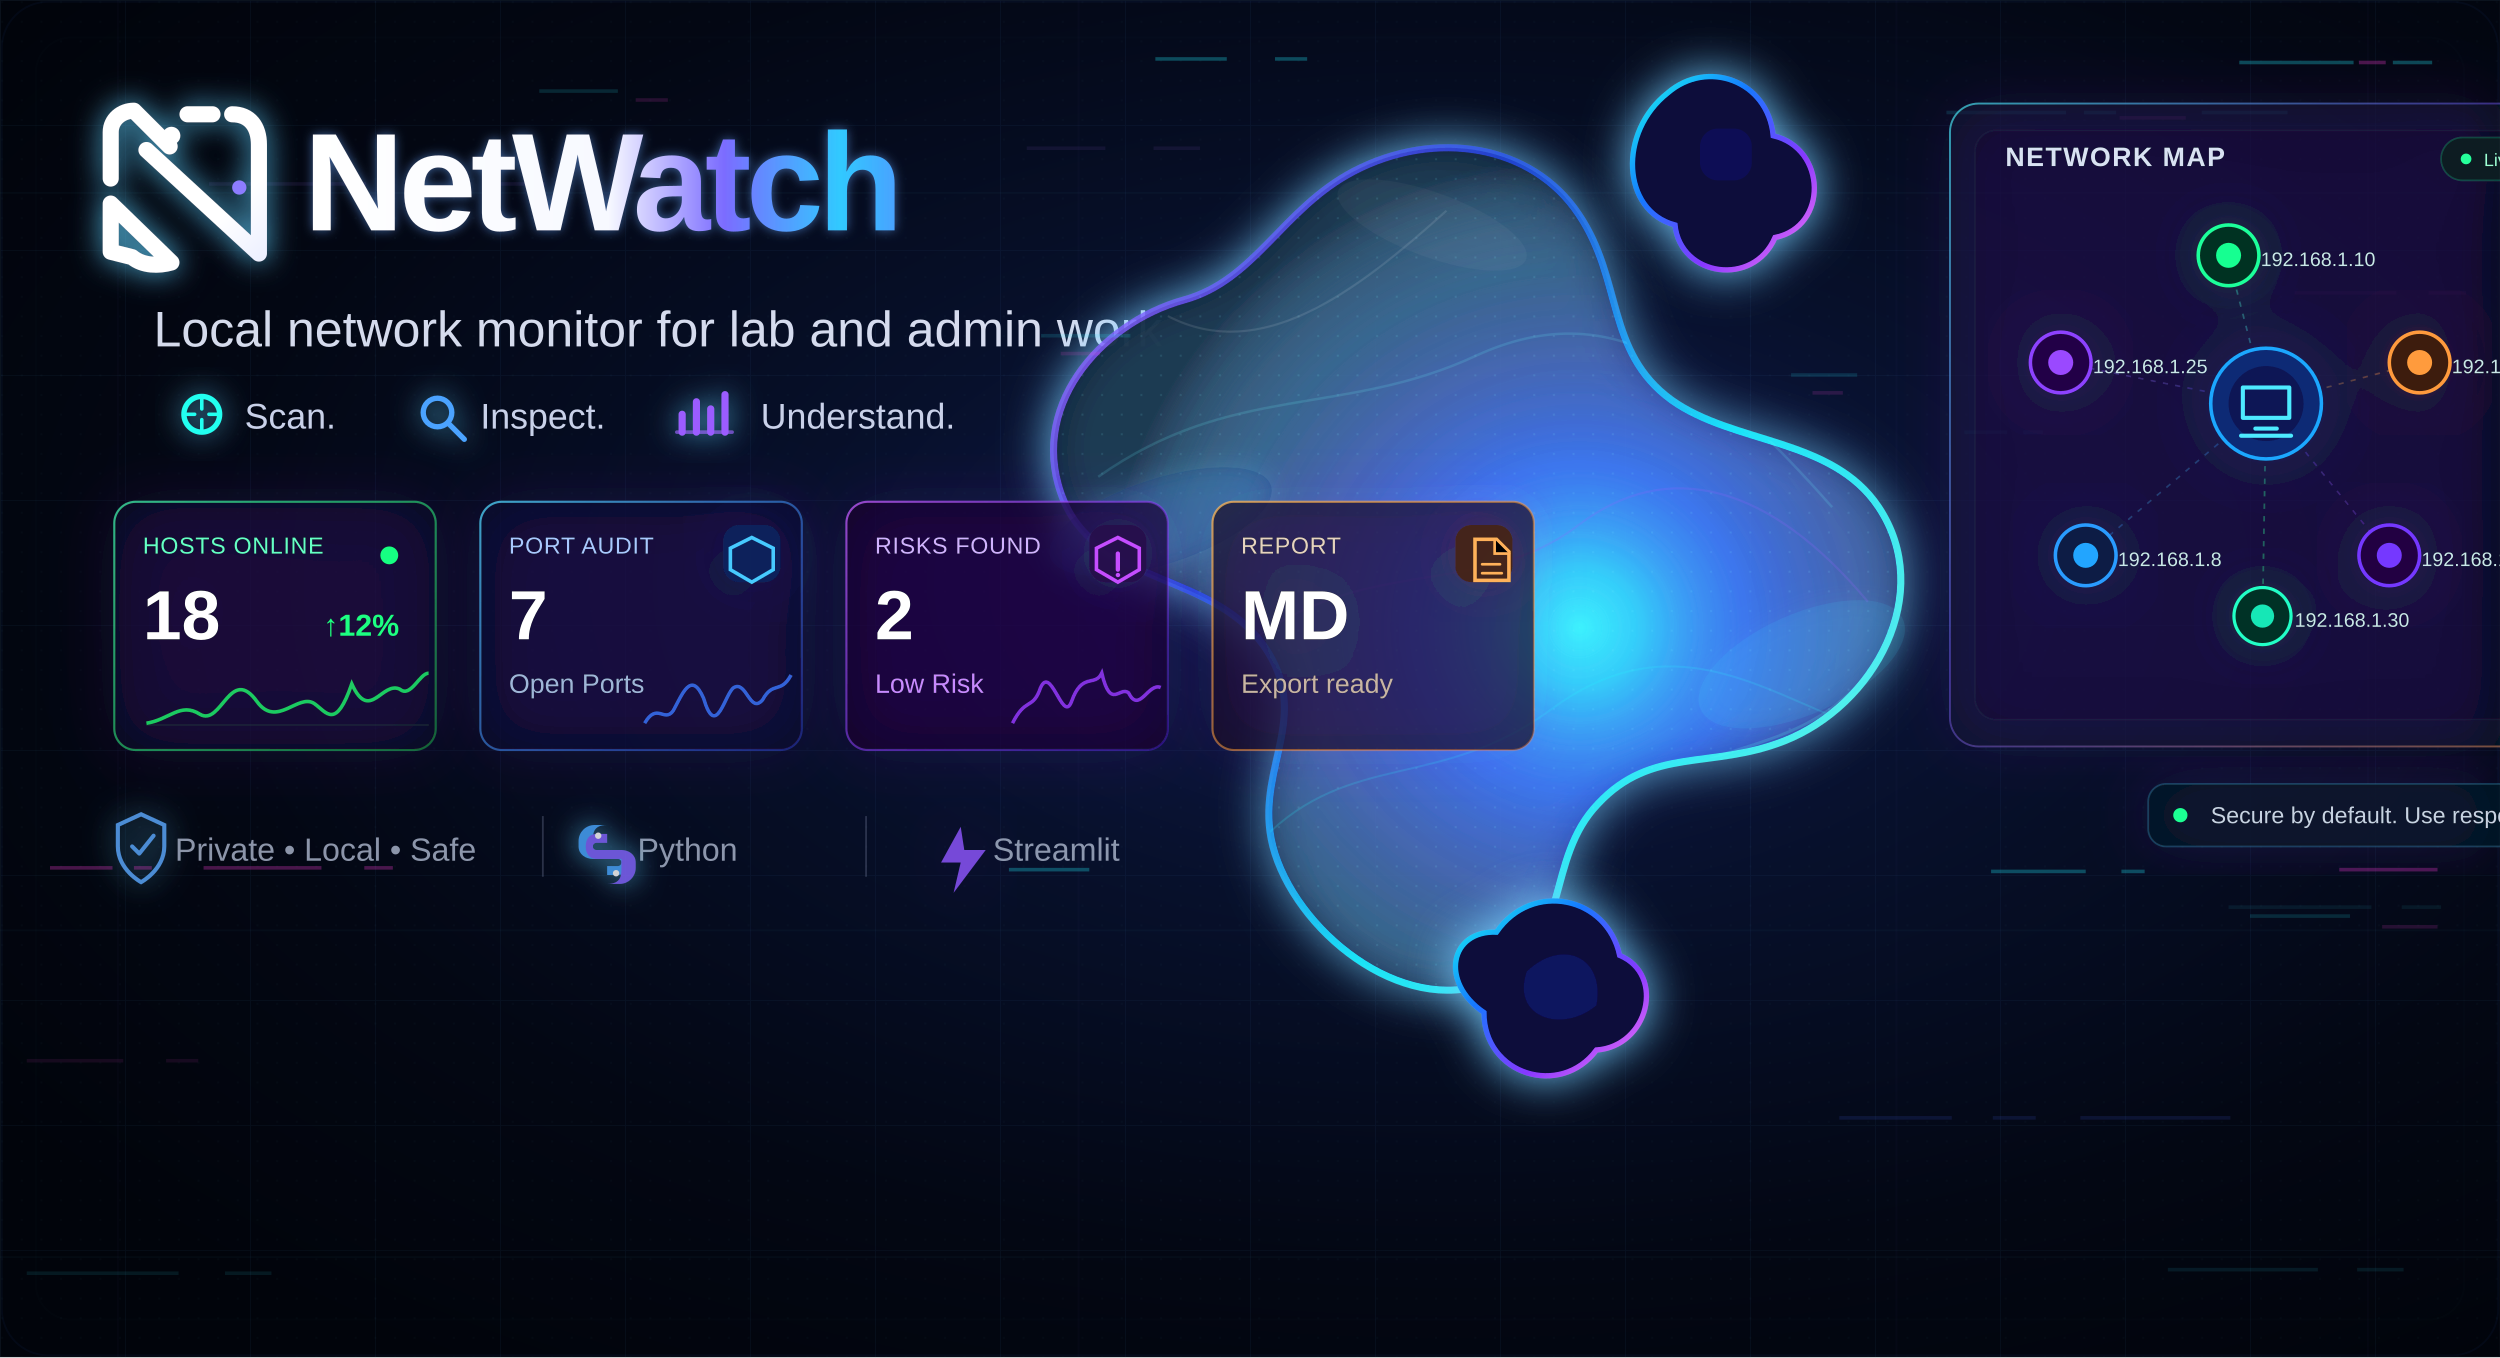
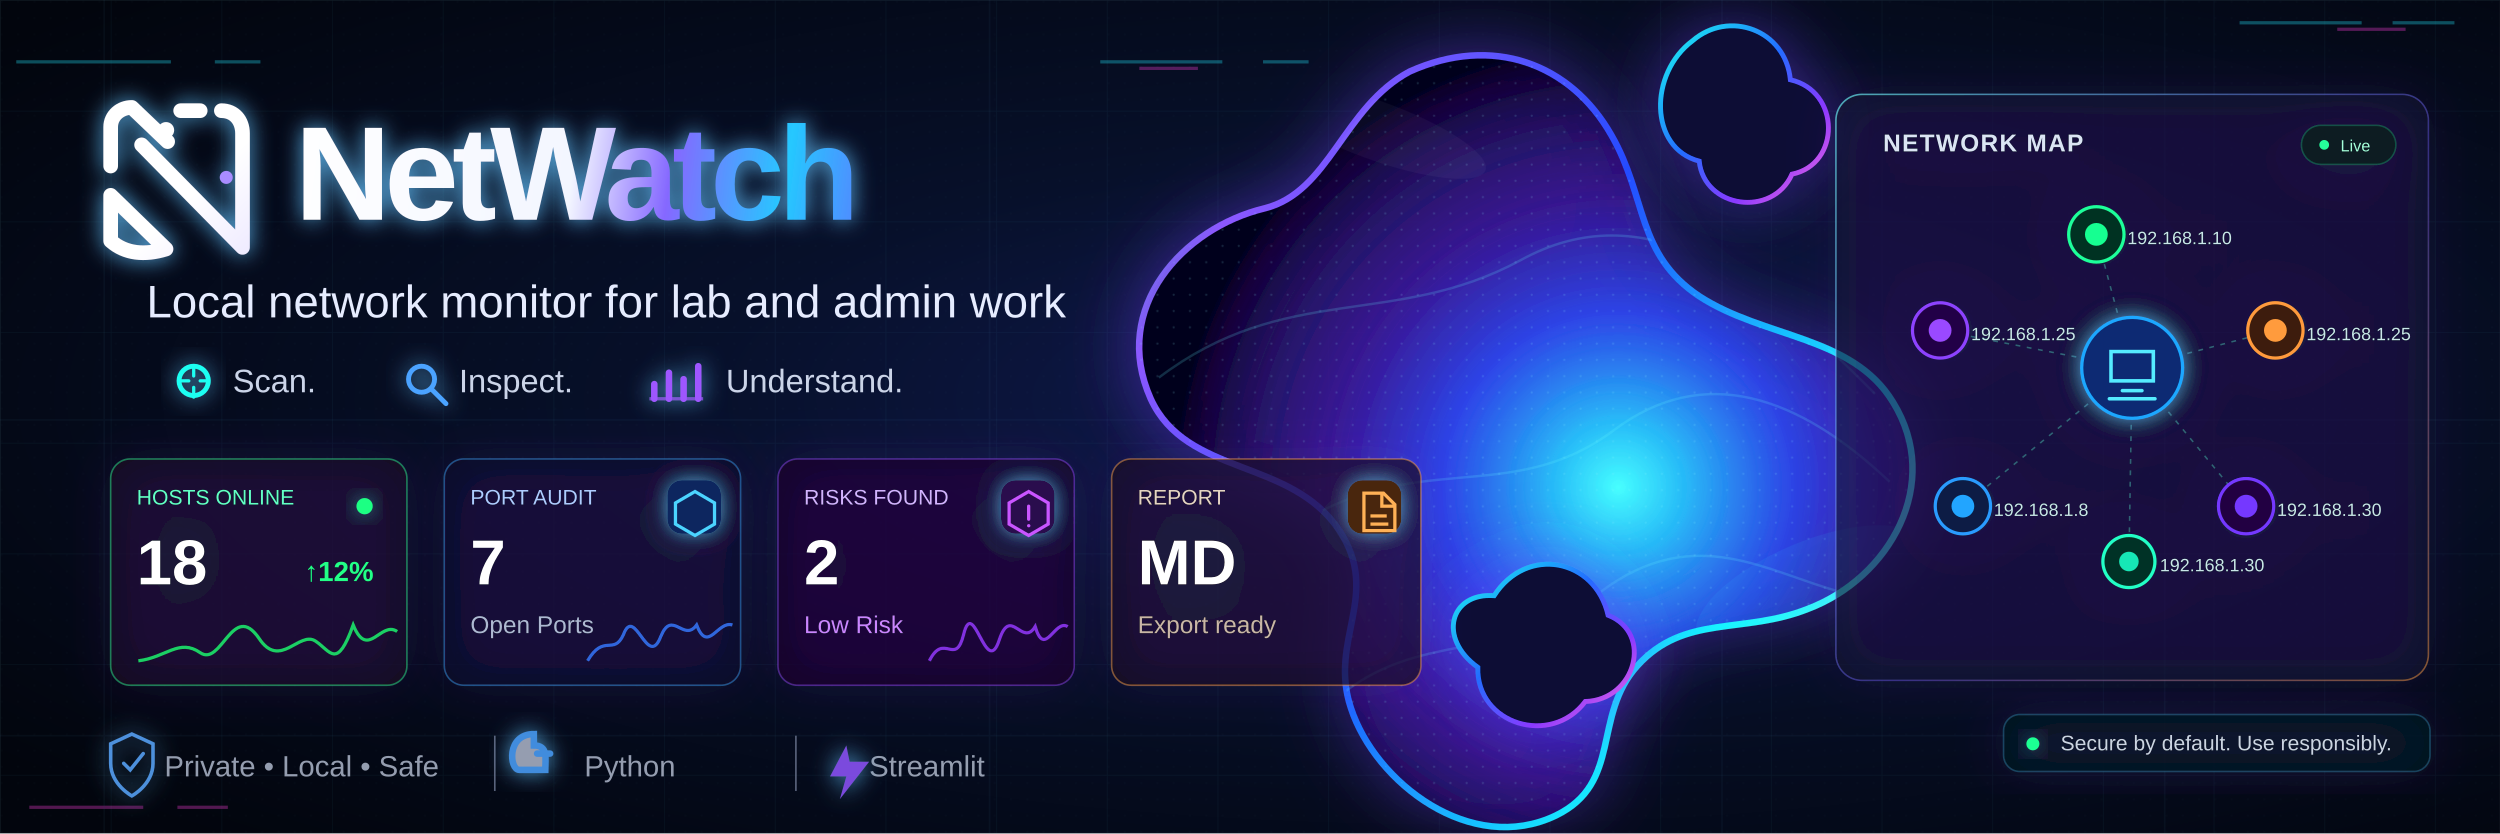
- <svg xmlns="http://www.w3.org/2000/svg" width="1400" height="760" viewBox="0 0 1400 760" role="img" aria-labelledby="title desc">
+ <svg xmlns="http://www.w3.org/2000/svg" width="1536" height="512" viewBox="0 0 1536 512" role="img" aria-labelledby="title desc">
  <defs>
-     <radialGradient id="bgRadial" cx="58%" cy="43%" r="70%">
-       <stop offset="0%" stop-color="#111a4d" />
-       <stop offset="35%" stop-color="#07102b" />
-       <stop offset="72%" stop-color="#030713" />
-       <stop offset="100%" stop-color="#01040b" />
+     <radialGradient id="bg" cx="58%" cy="48%" r="72%">
+       <stop offset="0" stop-color="#101a51" />
+       <stop offset=".42" stop-color="#07102a" />
+       <stop offset="1" stop-color="#02050d" />
    </radialGradient>
-     <linearGradient id="titleGrad" x1="175" y1="85" x2="535" y2="85" gradientUnits="userSpaceOnUse">
-       <stop offset="0%" stop-color="#ffffff" />
-       <stop offset="46%" stop-color="#f7f9ff" />
-       <stop offset="64%" stop-color="#7b6cff" />
-       <stop offset="82%" stop-color="#31c9ff" />
-       <stop offset="100%" stop-color="#6179ff" />
-     </linearGradient>
-     <linearGradient id="cyanPurple" x1="0%" y1="0%" x2="100%" y2="100%">
-       <stop offset="0%" stop-color="#19fff2" />
-       <stop offset="35%" stop-color="#1977ff" />
-       <stop offset="68%" stop-color="#8738ff" />
-       <stop offset="100%" stop-color="#ff7bf4" />
-     </linearGradient>
-     <linearGradient id="panelStroke" x1="0%" y1="0%" x2="100%" y2="100%">
-       <stop offset="0%" stop-color="#4beeff" stop-opacity=".65" />
-       <stop offset="45%" stop-color="#775cff" stop-opacity=".45" />
-       <stop offset="100%" stop-color="#ff9e48" stop-opacity=".48" />
-     </linearGradient>
-     <linearGradient id="greenStroke" x1="0%" y1="0%" x2="100%" y2="100%">
-       <stop offset="0%" stop-color="#46ffbb" stop-opacity=".7" />
-       <stop offset="100%" stop-color="#11ff59" stop-opacity=".35" />
-     </linearGradient>
-     <linearGradient id="blueStroke" x1="0%" y1="0%" x2="100%" y2="100%">
-       <stop offset="0%" stop-color="#52d8ff" stop-opacity=".75" />
-       <stop offset="100%" stop-color="#324cff" stop-opacity=".35" />
-     </linearGradient>
-     <linearGradient id="purpleStroke" x1="0%" y1="0%" x2="100%" y2="100%">
-       <stop offset="0%" stop-color="#c45cff" stop-opacity=".75" />
-       <stop offset="100%" stop-color="#5d22ff" stop-opacity=".35" />
-     </linearGradient>
-     <linearGradient id="orangeStroke" x1="0%" y1="0%" x2="100%" y2="100%">
-       <stop offset="0%" stop-color="#ffb85b" stop-opacity=".75" />
-       <stop offset="100%" stop-color="#ff7a1a" stop-opacity=".35" />
-     </linearGradient>
-     <radialGradient id="blobCore" cx="62%" cy="57%" r="56%">
-       <stop offset="0%" stop-color="#39f8ff" stop-opacity=".96" />
-       <stop offset="13%" stop-color="#20cfff" stop-opacity=".86" />
-       <stop offset="35%" stop-color="#2455ff" stop-opacity=".72" />
-       <stop offset="58%" stop-color="#3510a8" stop-opacity=".64" />
-       <stop offset="79%" stop-color="#12064c" stop-opacity=".7" />
-       <stop offset="100%" stop-color="#050323" stop-opacity=".96" />
+     <linearGradient id="brand" x1="175" y1="75" x2="545" y2="125" gradientUnits="userSpaceOnUse">
+       <stop stop-color="#fff" />
+       <stop offset=".48" stop-color="#f3f6ff" />
+       <stop offset=".64" stop-color="#8568ff" />
+       <stop offset=".83" stop-color="#25c8ff" />
+       <stop offset="1" stop-color="#6174ff" />
+     </linearGradient>
+     <linearGradient id="neon" x1="0" y1="0" x2="1" y2="1">
+       <stop stop-color="#18fff2" />
+       <stop offset=".42" stop-color="#236dff" />
+       <stop offset=".72" stop-color="#8b39ff" />
+       <stop offset="1" stop-color="#ff73dc" />
+     </linearGradient>
+     <linearGradient id="panel" x1="0" y1="0" x2="1" y2="1">
+       <stop stop-color="#6ffaff" stop-opacity=".65" />
+       <stop offset=".55" stop-color="#745cff" stop-opacity=".42" />
+       <stop offset="1" stop-color="#ff9a38" stop-opacity=".5" />
+     </linearGradient>
+     <linearGradient id="logo" x1="55" y1="53" x2="142" y2="143" gradientUnits="userSpaceOnUse">
+       <stop stop-color="#fff" />
+       <stop offset=".42" stop-color="#eeeaff" />
+       <stop offset=".68" stop-color="#856cff" />
+       <stop offset="1" stop-color="#14edff" />
+     </linearGradient>
+     <radialGradient id="blobFill" cx="62%" cy="56%" r="58%">
+       <stop stop-color="#47ffff" />
+       <stop offset=".16" stop-color="#20bfff" stop-opacity=".92" />
+       <stop offset=".39" stop-color="#204dff" stop-opacity=".78" />
+       <stop offset=".64" stop-color="#35128f" stop-opacity=".8" />
+       <stop offset="1" stop-color="#04031b" />
    </radialGradient>
-     <linearGradient id="blobRim" x1="490" y1="120" x2="1010" y2="490" gradientUnits="userSpaceOnUse">
-       <stop offset="0%" stop-color="#42f5ff" stop-opacity=".2" />
-       <stop offset="20%" stop-color="#915dff" stop-opacity=".86" />
-       <stop offset="42%" stop-color="#244bff" stop-opacity=".78" />
-       <stop offset="72%" stop-color="#16eaff" stop-opacity=".98" />
-       <stop offset="100%" stop-color="#60fff2" stop-opacity=".96" />
-     </linearGradient>
-     <filter id="softGlow" x="-80%" y="-80%" width="260%" height="260%">
-       <feGaussianBlur stdDeviation="8" result="blur" />
-       <feColorMatrix in="blur" type="matrix" values="0 0 0 0 0.12 0 0 0 0 0.65 0 0 0 0 1 0 0 0 .85 0" result="glow" />
+     <linearGradient id="blobEdge" x1="620" y1="78" x2="1165" y2="426" gradientUnits="userSpaceOnUse">
+       <stop stop-color="#44fbff" stop-opacity=".18" />
+       <stop offset=".22" stop-color="#8c58ff" />
+       <stop offset=".52" stop-color="#224eff" />
+       <stop offset=".82" stop-color="#14f2ff" />
+       <stop offset="1" stop-color="#66fff3" />
+     </linearGradient>
+     <filter id="glow" x="-60%" y="-60%" width="220%" height="220%">
+       <feGaussianBlur stdDeviation="7" result="b" />
+       <feColorMatrix in="b" type="matrix" values="0 0 0 0 .13 0 0 0 0 .55 0 0 0 0 1 0 0 0 .9 0" result="g" />
      <feMerge>
-         <feMergeNode in="glow" />
+         <feMergeNode in="g" />
        <feMergeNode in="SourceGraphic" />
      </feMerge>
    </filter>
-     <filter id="strongGlow" x="-100%" y="-100%" width="300%" height="300%">
-       <feGaussianBlur stdDeviation="13" result="blur" />
-       <feColorMatrix in="blur" type="matrix" values="0 0 0 0 0.18 0 0 0 0 0.62 0 0 0 0 1 0 0 0 1 0" result="glow" />
-       <feMerge>
-         <feMergeNode in="glow" />
-         <feMergeNode in="SourceGraphic" />
-       </feMerge>
+     <filter id="bigGlow" x="-80%" y="-80%" width="260%" height="260%">
+       <feDropShadow dx="0" dy="0" stdDeviation="10" flood-color="#22dfff" flood-opacity=".72" />
+       <feDropShadow dx="0" dy="0" stdDeviation="22" flood-color="#723cff" flood-opacity=".5" />
    </filter>
-     <filter id="cardGlow" x="-45%" y="-45%" width="190%" height="190%">
-       <feDropShadow dx="0" dy="0" stdDeviation="10" flood-color="#207cff" flood-opacity=".24" />
-       <feDropShadow dx="0" dy="0" stdDeviation="18" flood-color="#853dff" flood-opacity=".18" />
+     <filter id="cardGlow" x="-40%" y="-40%" width="180%" height="180%">
+       <feDropShadow dx="0" dy="0" stdDeviation="8" flood-color="#167eff" flood-opacity=".22" />
+       <feDropShadow dx="0" dy="0" stdDeviation="16" flood-color="#873dff" flood-opacity=".16" />
    </filter>
-     <filter id="greenGlow" x="-70%" y="-70%" width="240%" height="240%">
-       <feDropShadow dx="0" dy="0" stdDeviation="8" flood-color="#12ff8a" flood-opacity=".75" />
-       <feDropShadow dx="0" dy="0" stdDeviation="18" flood-color="#12ff8a" flood-opacity=".22" />
-     </filter>
-     <filter id="purpleGlow" x="-70%" y="-70%" width="240%" height="240%">
-       <feDropShadow dx="0" dy="0" stdDeviation="8" flood-color="#8b35ff" flood-opacity=".82" />
-       <feDropShadow dx="0" dy="0" stdDeviation="18" flood-color="#8b35ff" flood-opacity=".24" />
-     </filter>
-     <filter id="orangeGlow" x="-70%" y="-70%" width="240%" height="240%">
-       <feDropShadow dx="0" dy="0" stdDeviation="8" flood-color="#ff9e43" flood-opacity=".82" />
-       <feDropShadow dx="0" dy="0" stdDeviation="18" flood-color="#ff7b1e" flood-opacity=".24" />
-     </filter>
-     <filter id="blueGlow" x="-70%" y="-70%" width="240%" height="240%">
-       <feDropShadow dx="0" dy="0" stdDeviation="8" flood-color="#27c9ff" flood-opacity=".82" />
-       <feDropShadow dx="0" dy="0" stdDeviation="18" flood-color="#2457ff" flood-opacity=".24" />
-     </filter>
-     <filter id="textGlow" x="-20%" y="-50%" width="140%" height="200%">
-       <feDropShadow dx="0" dy="0" stdDeviation="3" flood-color="#6aa9ff" flood-opacity=".55" />
-     </filter>
-     <pattern id="dotPattern" width="11" height="11" patternUnits="userSpaceOnUse">
-       <circle cx="1.2" cy="1.2" r=".65" fill="#7bf4ff" opacity=".24" />
+     <pattern id="grid" width="68" height="68" patternUnits="userSpaceOnUse">
+       <path d="M68 0H0V68" fill="none" stroke="#5fe6ff" stroke-opacity=".045" />
    </pattern>
-     <pattern id="grid" width="70" height="70" patternUnits="userSpaceOnUse">
-       <path d="M70 0H0V70" fill="none" stroke="#4dbfff" stroke-opacity=".055" stroke-width="1" />
+     <pattern id="dots" width="10" height="10" patternUnits="userSpaceOnUse">
+       <circle cx="1.1" cy="1.1" r=".7" fill="#8ff8ff" opacity=".22" />
    </pattern>
    <clipPath id="blobClip">
-       <path d="M758 96 C804 72 858 81 884 120 C909 157 899 197 936 224 C971 249 1026 245 1052 284 C1084 332 1050 395 999 415 C958 431 925 418 895 450 C865 481 880 528 839 548 C790 572 729 525 714 478 C700 434 735 405 710 365 C682 320 617 329 596 281 C574 229 616 181 663 168 C703 157 718 117 758 96Z" />
+       <path d="M866 44C917 21 965 39 990 83c22 38 15 73 54 99 40 26 94 24 119 65 31 50-2 108-52 127-40 16-76 3-105 35-28 31-9 72-50 92-52 25-111-20-126-66-14-42 19-69-7-109-30-45-94-33-116-81-25-56 20-105 70-117 40-10 48-62 89-84z" />
    </clipPath>
-     <linearGradient id="logoGrad" x1="58" y1="65" x2="135" y2="145" gradientUnits="userSpaceOnUse">
-       <stop offset="0%" stop-color="#ffffff" />
-       <stop offset="35%" stop-color="#e9edff" />
-       <stop offset="62%" stop-color="#796dff" />
-       <stop offset="100%" stop-color="#00eaff" />
-     </linearGradient>
  </defs>
-   <rect width="1400" height="760" fill="url(#bgRadial)" />
-   <rect width="1400" height="760" fill="url(#grid)" opacity=".9" />
-   <rect width="1400" height="760" fill="url(#dotPattern)" opacity=".08" />
-   <g opacity=".45">
-     <path d="M0 108H1400M0 521H1400M0 704H1400" stroke="#63d8ff" stroke-opacity=".06" />
-     <path d="M66 0V760M604 0V760M1062 0V760M1326 0V760" stroke="#8a6cff" stroke-opacity=".05" />
-     <path d="M1090 63h67M1167 63h18M1233 63h48" stroke="#2fefff" stroke-width="2" stroke-opacity=".28" />
-     <path d="M1187 66h37" stroke="#ff3edb" stroke-width="2" stroke-opacity=".35" />
-     <path d="M15 713h85M126 713h26M1214 711h84M1320 711h26" stroke="#2fefff" stroke-width="2" stroke-opacity=".2" />
-     <path d="M117 103h88M270 103h35M575 83h44M646 83h26" stroke="#a86cff" stroke-width="2" stroke-opacity=".18" />
-     <path d="M15 594h54M93 594h18M1285 164h57M1360 164h21" stroke="#ff3edb" stroke-width="2" stroke-opacity=".18" />
-     <path d="M1100 242h24M1133 242h11M1248 508h80M1345 508h22" stroke="#2fefff" stroke-width="2" stroke-opacity=".16" />
-   </g>
-   <g opacity=".22">
-     <rect x="1" y="1" width="1398" height="758" rx="26" fill="none" stroke="#2f6eff" stroke-opacity=".22" />
-     <rect x="20" y="21" width="1360" height="718" rx="20" fill="none" stroke="#60f7ff" stroke-opacity=".045" />
-   </g>
-   <g transform="translate(60 62)" filter="url(#softGlow)">
-     <path d="M2 38 L2 12 C2 5 8 0 15 0 L35 20" fill="none" stroke="url(#logoGrad)" stroke-width="9" stroke-linecap="round" stroke-linejoin="round" />
-     <path d="M70 2 C80 2 85 9 85 19 L85 80 L22 22" fill="none" stroke="url(#logoGrad)" stroke-width="9" stroke-linecap="round" stroke-linejoin="round" />
-     <path d="M2 79 L2 52 L36 85 C29 87 20 87 14 82 Z" fill="none" stroke="url(#logoGrad)" stroke-width="9" stroke-linecap="round" stroke-linejoin="round" />
-     <path d="M45 2 L59 2" stroke="#fff" stroke-width="9" stroke-linecap="round" />
-     <circle cx="36" cy="14" r="5" fill="#fff" />
-     <circle cx="74" cy="43" r="4" fill="#8d7bff" />
-   </g>
-   <g filter="url(#textGlow)">
-     <text x="170" y="129" font-family="Arial, Helvetica, sans-serif" font-size="78" font-weight="800" letter-spacing="-3" fill="url(#titleGrad)">NetWatch</text>
-   </g>
-   <path d="M66 168V246" stroke="url(#cyanPurple)" stroke-width="3" stroke-linecap="round" opacity=".78" />
-   <text x="86" y="194" font-family="Arial, Helvetica, sans-serif" font-size="28" font-weight="500" fill="#e7edff" opacity=".92">Local network monitor for lab and admin work</text>
-   <g transform="translate(98 220)" font-family="Arial, Helvetica, sans-serif">
-     <g filter="url(#softGlow)">
-       <circle cx="15" cy="12" r="10" fill="none" stroke="#20fff0" stroke-width="3" />
-       <path d="M15 3v6M15 15v6M6 12h5M19 12h5" stroke="#20fff0" stroke-width="2" stroke-linecap="round" />
-     </g>
-     <text x="39" y="20" font-size="20" fill="#c9d1e9">Scan.</text>
-     <g transform="translate(132 0)" filter="url(#softGlow)">
-       <circle cx="15" cy="11" r="8" fill="none" stroke="#4ba3ff" stroke-width="3" />
-       <path d="M21 17l9 9" stroke="#4ba3ff" stroke-width="3" stroke-linecap="round" />
-     </g>
-     <text x="171" y="20" font-size="20" fill="#c9d1e9">Inspect.</text>
-     <g transform="translate(278 0)" filter="url(#softGlow)">
-       <path d="M6 22V12M14 22V5M22 22V9M30 22V1" stroke="#9b5cff" stroke-width="4" stroke-linecap="round" />
-       <path d="M3 22h31" stroke="#9b5cff" stroke-width="2" stroke-linecap="round" opacity=".65" />
-     </g>
-     <text x="328" y="20" font-size="20" fill="#c9d1e9">Understand.</text>
-   </g>
-   <g filter="url(#strongGlow)">
-     <path d="M758 96 C804 72 858 81 884 120 C909 157 899 197 936 224 C971 249 1026 245 1052 284 C1084 332 1050 395 999 415 C958 431 925 418 895 450 C865 481 880 528 839 548 C790 572 729 525 714 478 C700 434 735 405 710 365 C682 320 617 329 596 281 C574 229 616 181 663 168 C703 157 718 117 758 96Z" fill="url(#blobCore)" stroke="url(#blobRim)" stroke-width="4" opacity=".96" />
-   </g>
-   <g clip-path="url(#blobClip)" opacity=".58">
-     <rect x="570" y="70" width="520" height="520" fill="url(#dotPattern)" opacity=".8" />
-     <path d="M615 267 C690 214 752 234 827 199 C902 165 956 205 1026 284" fill="none" stroke="#6dfcff" stroke-width="1.4" stroke-opacity=".26" />
-     <path d="M692 366 C760 308 828 337 884 294 C934 256 991 271 1046 337" fill="none" stroke="#9b60ff" stroke-width="1.2" stroke-opacity=".35" />
-     <path d="M707 470 C756 420 807 443 869 397 C930 352 978 381 1026 401" fill="none" stroke="#27f7ff" stroke-width="1.1" stroke-opacity=".3" />
-     <path d="M654 177 C706 204 759 164 810 118" fill="none" stroke="#ffffff" stroke-width="1.2" stroke-opacity=".18" />
-     <path d="M925 447 C953 411 1013 427 1052 369" fill="none" stroke="#5ffff0" stroke-width="1.6" stroke-opacity=".32" />
-   </g>
-   <g opacity=".72" filter="url(#softGlow)">
-     <ellipse cx="650" cy="292" rx="65" ry="24" fill="#0d1c7d" opacity=".4" transform="rotate(-18 650 292)" />
-     <ellipse cx="1009" cy="372" rx="62" ry="28" fill="#22e6ff" opacity=".15" transform="rotate(-24 1009 372)" />
-     <ellipse cx="802" cy="126" rx="56" ry="18" fill="#ffffff" opacity=".05" transform="rotate(20 802 126)" />
-   </g>
-   <g filter="url(#strongGlow)">
-     <path d="M934 52 C956 33 990 45 993 76 C1023 83 1024 127 994 133 C982 161 941 155 938 126 C908 118 906 74 934 52Z" fill="#08073b" stroke="url(#cyanPurple)" stroke-width="3" />
-     <rect x="952" y="72" width="29" height="29" rx="10" fill="#1c0d76" opacity=".45" />
-     <path d="M838 522 C858 493 900 502 907 535 C933 546 923 586 894 588 C874 615 831 602 831 567 C806 550 812 521 838 522Z" fill="#08073b" stroke="url(#cyanPurple)" stroke-width="3" />
-     <path d="M855 544 C875 525 899 536 894 563 C875 579 846 570 855 544Z" fill="#1737c9" opacity=".25" />
-   </g>
-   <g transform="translate(64 281)" font-family="Arial, Helvetica, sans-serif">
+   <rect width="1536" height="512" fill="url(#bg)" />
+   <rect width="1536" height="512" fill="url(#grid)" />
+   <rect width="1536" height="512" fill="url(#dots)" opacity=".06" />
+   <g opacity=".32" stroke-width="2">
+     <path d="M10 38h95M132 38h28M676 38h75M776 38h28M1376 14h75M1470 14h38" stroke="#22eaff" />
+     <path d="M1436 18h42M700 42h36M18 496h70M109 496h31" stroke="#ff3edb" />
+     <path d="M0 258h1536M0 452h1536M64 0v512M608 0v512M1058 0v512M1330 0v512" stroke="#64d6ff" stroke-opacity=".12" stroke-width="1" />
+   </g>
+   <g transform="translate(64 65)" filter="url(#glow)">
+     <path d="M4 37V13C4 6 10 1 17 1l22 21" fill="none" stroke="url(#logo)" stroke-width="9" stroke-linecap="round" stroke-linejoin="round" />
+     <path d="M72 3c8 0 13 6 13 14v70L23 24" fill="none" stroke="url(#logo)" stroke-width="9" stroke-linecap="round" stroke-linejoin="round" />
+     <path d="M4 83V55l34 33c-13 4-25 3-34-5z" fill="none" stroke="url(#logo)" stroke-width="9" stroke-linecap="round" stroke-linejoin="round" />
+     <path d="M47 3h12" stroke="#fff" stroke-width="9" stroke-linecap="round" />
+     <circle cx="38" cy="15" r="5" fill="#fff" />
+     <circle cx="75" cy="44" r="4" fill="#a98cff" />
+   </g>
+   <text x="181" y="135" font-family="Arial, Helvetica, sans-serif" font-size="82" font-weight="900" letter-spacing="-4" fill="url(#brand)" filter="url(#glow)">NetWatch</text>
+   <path d="M70 172v76" stroke="url(#neon)" stroke-width="3" stroke-linecap="round" />
+   <text x="90" y="195" font-family="Arial, Helvetica, sans-serif" font-size="28" fill="#e6ecff">Local network monitor for lab and admin work</text>
+   <g transform="translate(105 223)" font-family="Arial, Helvetica, sans-serif" fill="#cbd4e8">
+     <g filter="url(#glow)">
+       <circle cx="14" cy="11" r="9" fill="none" stroke="#1ffff2" stroke-width="3" />
+       <path d="M14 3v5M14 15v6M6 11h5M18 11h5" stroke="#1ffff2" stroke-width="2" stroke-linecap="round" />
+     </g>
+     <text x="38" y="18" font-size="20">Scan.</text>
+     <g transform="translate(142)" filter="url(#glow)">
+       <circle cx="12" cy="10" r="8" fill="none" stroke="#4ba3ff" stroke-width="3" />
+       <path d="M18 16l9 9" stroke="#4ba3ff" stroke-width="3" stroke-linecap="round" />
+     </g>
+     <text x="177" y="18" font-size="20">Inspect.</text>
+     <g transform="translate(292)" filter="url(#glow)">
+       <path d="M5 22V13M14 22V6M23 22V10M32 22V2" stroke="#9e56ff" stroke-width="4" stroke-linecap="round" />
+       <path d="M2 22h33" stroke="#9e56ff" stroke-width="2" opacity=".7" />
+     </g>
+     <text x="341" y="18" font-size="20">Understand.</text>
+   </g>
+   <g filter="url(#bigGlow)">
+     <path d="M866 44C917 21 965 39 990 83c22 38 15 73 54 99 40 26 94 24 119 65 31 50-2 108-52 127-40 16-76 3-105 35-28 31-9 72-50 92-52 25-111-20-126-66-14-42 19-69-7-109-30-45-94-33-116-81-25-56 20-105 70-117 40-10 48-62 89-84z" fill="url(#blobFill)" stroke="url(#blobEdge)" stroke-width="4" />
+   </g>
+   <g clip-path="url(#blobClip)" opacity=".65">
+     <rect x="680" y="20" width="540" height="480" fill="url(#dots)" />
+     <path d="M712 232c78-59 144-30 222-72 76-42 145 8 218 82M790 327c78-54 137-14 202-63 55-41 113-21 169 32M820 430c53-45 102-20 163-66 58-44 103-12 149 0" fill="none" stroke="#65f9ff" stroke-opacity=".28" stroke-width="1.5" />
+     <ellipse cx="845" cy="80" rx="72" ry="18" fill="#fff" opacity=".06" transform="rotate(20 845 80)" />
+     <ellipse cx="1112" cy="363" rx="75" ry="30" fill="#28f4ff" opacity=".12" transform="rotate(-23 1112 363)" />
+   </g>
+   <g filter="url(#bigGlow)">
+     <path d="M1040 25c22-19 57-7 60 24 31 7 31 52 1 58-12 27-54 21-57-8-31-8-31-54-4-74z" fill="#070735" stroke="url(#neon)" stroke-width="3" />
+     <path d="M918 366c20-31 62-23 70 12 28 11 17 52-14 53-21 28-67 14-66-21-25-18-17-46 10-44z" fill="#070735" stroke="url(#neon)" stroke-width="3" />
+   </g>
+   <g transform="translate(68 282)" font-family="Arial, Helvetica, sans-serif">
    <g filter="url(#cardGlow)">
-       <rect x="0" y="0" width="180" height="139" rx="12" fill="#061014" fill-opacity=".68" stroke="url(#greenStroke)" stroke-width="1.2" />
-       <text x="16" y="29" fill="#65ffc6" font-size="13" letter-spacing=".4">HOSTS ONLINE</text>
-       <circle cx="154" cy="30" r="5" fill="#19ff82" filter="url(#greenGlow)" />
-       <text x="16" y="77" fill="#ffffff" font-size="39" font-weight="800">18</text>
-       <text x="117" y="75" fill="#1eff83" font-size="17" font-weight="700">↑12%</text>
-       <path d="M18 124 C31 122 37 112 48 119 C60 126 65 91 80 112 C91 127 103 107 112 113 C119 118 124 128 133 102 C143 124 150 100 160 105 C166 110 171 96 176 96" fill="none" stroke="#23ff75" stroke-width="2" opacity=".78" />
-       <path d="M18 125H176" stroke="#1aff78" stroke-opacity=".1" />
-     </g>
-     <g transform="translate(205 0)" filter="url(#cardGlow)">
-       <rect x="0" y="0" width="180" height="139" rx="12" fill="#060b1d" fill-opacity=".7" stroke="url(#blueStroke)" stroke-width="1.2" />
-       <text x="16" y="29" fill="#a9c8ff" font-size="13" letter-spacing=".4">PORT AUDIT</text>
-       <rect x="136" y="13" width="32" height="32" rx="9" fill="#0c265f" opacity=".9" filter="url(#blueGlow)" />
-       <path d="M152 20 L164 26 V38 L152 45 L140 38 V26 Z" fill="none" stroke="#46caff" stroke-width="2" />
-       <text x="16" y="77" fill="#ffffff" font-size="39" font-weight="800">7</text>
-       <text x="16" y="107" fill="#9fb5d8" font-size="15">Open Ports</text>
-       <path d="M92 124 C99 112 103 124 108 117 C113 108 118 94 125 110 C132 134 137 107 142 104 C149 100 151 119 158 111 C164 100 168 108 174 97" fill="none" stroke="#3e74ff" stroke-width="2" opacity=".82" />
-     </g>
-     <g transform="translate(410 0)" filter="url(#cardGlow)">
-       <rect x="0" y="0" width="180" height="139" rx="12" fill="#0d061d" fill-opacity=".7" stroke="url(#purpleStroke)" stroke-width="1.2" />
-       <text x="16" y="29" fill="#d1b2ff" font-size="13" letter-spacing=".4">RISKS FOUND</text>
-       <rect x="136" y="13" width="32" height="32" rx="9" fill="#2b0a4d" opacity=".9" filter="url(#purpleGlow)" />
-       <path d="M152 20 L164 26 V38 L152 45 L140 38 V26 Z" fill="none" stroke="#c54dff" stroke-width="2" />
-       <path d="M152 29v9M152 41h.1" stroke="#c54dff" stroke-width="2.4" stroke-linecap="round" />
-       <text x="16" y="77" fill="#ffffff" font-size="39" font-weight="800">2</text>
-       <text x="16" y="107" fill="#c889ff" font-size="15">Low Risk</text>
-       <path d="M93 124 C100 110 104 116 108 106 C114 88 121 125 126 112 C132 95 139 104 143 96 C148 117 153 103 158 107 C164 119 169 101 176 104" fill="none" stroke="#9738ff" stroke-width="2" opacity=".85" />
-     </g>
-     <g transform="translate(615 0)" filter="url(#cardGlow)">
-       <rect x="0" y="0" width="180" height="139" rx="12" fill="#140d0a" fill-opacity=".72" stroke="url(#orangeStroke)" stroke-width="1.2" />
-       <text x="16" y="29" fill="#e6d3bf" font-size="13" letter-spacing=".4">REPORT</text>
-       <rect x="136" y="13" width="32" height="32" rx="9" fill="#4a250a" opacity=".9" filter="url(#orangeGlow)" />
-       <path d="M147 21h12l7 7v16h-19z" fill="none" stroke="#ffb15a" stroke-width="2" />
-       <path d="M158 21v8h8M151 35h10M151 40h11" stroke="#ffb15a" stroke-width="1.5" stroke-linecap="round" />
-       <text x="16" y="77" fill="#ffffff" font-size="39" font-weight="800">MD</text>
-       <text x="16" y="107" fill="#c8b4a4" font-size="15">Export ready</text>
-     </g>
-   </g>
-   <g transform="translate(66 456)" font-family="Arial, Helvetica, sans-serif" opacity=".82">
-     <g filter="url(#softGlow)">
-       <path d="M13 0 L26 6 V18 C26 31 13 38 13 38 C13 38 0 31 0 18 V6 Z" fill="none" stroke="#5ba9ff" stroke-width="2.3" />
-       <path d="M8 18l4 4 8-10" fill="none" stroke="#5ba9ff" stroke-width="2.3" stroke-linecap="round" stroke-linejoin="round" />
-     </g>
-     <text x="32" y="26" fill="#aab4ca" font-size="18">Private • Local • Safe</text>
-     <path d="M238 1V35" stroke="#6b7594" stroke-opacity=".45" />
-     <text x="291" y="26" fill="#aab4ca" font-size="18">Python</text>
-     <g transform="translate(258 6)" filter="url(#softGlow)">
-       <path d="M16 0 C8 0 8 5 8 9v5h14c4 0 6 3 6 7s-2 7-6 7h-6v-5h6c1 0 2-.8 2-2s-1-2-2-2H8c-4 0-8-2.5-8-7V9C0 4 4 0 9 0Z" fill="#4aa7ff" />
-       <path d="M16 33 C24 33 24 28 24 24v-5H10c-4 0-6-3-6-7s2-7 6-7h6v5h-6c-1 0-2 .8-2 2s1 2 2 2h14c4 0 8 2.5 8 7v3c0 5-4 9-9 9Z" fill="#8366ff" />
-       <circle cx="11" cy="6" r="1.8" fill="#fff" />
-       <circle cx="21" cy="27" r="1.8" fill="#fff" />
-     </g>
-     <path d="M419 1V35" stroke="#6b7594" stroke-opacity=".45" />
-     <g transform="translate(456 7)" filter="url(#purpleGlow)">
-       <path d="M16 0 L5 20h11l-4 17 18-24H18z" fill="#8f54ff" />
-     </g>
-     <text x="490" y="26" fill="#aab4ca" font-size="18">Streamlit</text>
-   </g>
-   <g transform="translate(1092 58)" filter="url(#cardGlow)">
-     <rect x="0" y="0" width="345" height="360" rx="16" fill="#06101c" fill-opacity=".62" stroke="url(#panelStroke)" stroke-width="1.1" />
-     <rect x="14" y="15" width="317" height="330" rx="12" fill="#07131f" fill-opacity=".2" stroke="#7bdfff" stroke-opacity=".06" />
-     <text x="31" y="35" font-family="Arial, Helvetica, sans-serif" font-size="15" font-weight="700" fill="#d9e2f3" letter-spacing=".8">NETWORK MAP</text>
-     <g transform="translate(275 19)">
-       <rect x="0" y="0" width="55" height="24" rx="12" fill="#071a20" stroke="#2dffad" stroke-opacity=".22" />
-       <circle cx="14" cy="12" r="3" fill="#25ff9b" filter="url(#greenGlow)" />
-       <text x="24" y="16" font-family="Arial, Helvetica, sans-serif" font-size="10" fill="#9fffd3">Live</text>
-       <path d="M45 10l3 3 3-3" stroke="#9fffd3" stroke-width="1.2" fill="none" stroke-linecap="round" />
-     </g>
-     <g opacity=".75">
-       <path d="M177 168 L156 87" stroke="#5cefff" stroke-width="1" stroke-opacity=".45" stroke-dasharray="3 4" />
-       <path d="M177 168 L62 145" stroke="#8b5cff" stroke-width="1" stroke-opacity=".45" stroke-dasharray="3 4" />
-       <path d="M177 168 L76 253" stroke="#4b91ff" stroke-width="1" stroke-opacity=".45" stroke-dasharray="3 4" />
-       <path d="M177 168 L263 145" stroke="#ff9f4f" stroke-width="1" stroke-opacity=".45" stroke-dasharray="3 4" />
-       <path d="M177 168 L246 253" stroke="#8f4dff" stroke-width="1" stroke-opacity=".45" stroke-dasharray="3 4" />
-       <path d="M177 168 L175 287" stroke="#34ffc3" stroke-width="1" stroke-opacity=".45" stroke-dasharray="3 4" />
-     </g>
-     <g transform="translate(177 168)" filter="url(#blueGlow)">
-       <circle r="31" fill="#0a2a74" stroke="#1aa7ff" stroke-width="2" />
-       <circle r="21" fill="#0b1250" opacity=".85" />
-       <path d="M-13 -9h26v17h-26zM-6 14h12M-14 18h28" fill="none" stroke="#4deaff" stroke-width="2.3" stroke-linecap="round" stroke-linejoin="round" />
-     </g>
-     <g transform="translate(156 85)" filter="url(#greenGlow)">
-       <circle r="17" fill="#063322" stroke="#1dff9b" stroke-width="2" />
-       <circle r="7" fill="#13ff91" />
-     </g>
-     <text x="174" y="91" font-family="Arial, Helvetica, sans-serif" font-size="11" fill="#cae6e9">192.168.1.10</text>
-     <g transform="translate(62 145)" filter="url(#purpleGlow)">
-       <circle r="17" fill="#240646" stroke="#8d42ff" stroke-width="2" />
-       <circle r="7" fill="#9a48ff" />
-     </g>
-     <text x="80" y="151" font-family="Arial, Helvetica, sans-serif" font-size="11" fill="#cae6e9">192.168.1.25</text>
-     <g transform="translate(76 253)" filter="url(#blueGlow)">
-       <circle r="17" fill="#071d44" stroke="#299bff" stroke-width="2" />
-       <circle r="7" fill="#22a5ff" />
-     </g>
-     <text x="94" y="259" font-family="Arial, Helvetica, sans-serif" font-size="11" fill="#cae6e9">192.168.1.8</text>
-     <g transform="translate(263 145)" filter="url(#orangeGlow)">
-       <circle r="17" fill="#3c1c08" stroke="#ff9a3d" stroke-width="2" />
-       <circle r="7" fill="#ff9b3d" />
-     </g>
-     <text x="281" y="151" font-family="Arial, Helvetica, sans-serif" font-size="11" fill="#cae6e9">192.168.1.25</text>
-     <g transform="translate(246 253)" filter="url(#purpleGlow)">
-       <circle r="17" fill="#210542" stroke="#7439ff" stroke-width="2" />
-       <circle r="7" fill="#7439ff" />
-     </g>
-     <text x="264" y="259" font-family="Arial, Helvetica, sans-serif" font-size="11" fill="#cae6e9">192.168.1.30</text>
-     <g transform="translate(175 287)" filter="url(#greenGlow)">
-       <circle r="16" fill="#063327" stroke="#22ffc7" stroke-width="1.8" />
-       <circle r="6.5" fill="#17e7b6" />
-     </g>
-     <text x="193" y="293" font-family="Arial, Helvetica, sans-serif" font-size="11" fill="#cae6e9">192.168.1.30</text>
-   </g>
-   <g transform="translate(1203 439)" filter="url(#cardGlow)">
-     <rect x="0" y="0" width="253" height="35" rx="10" fill="#06131e" fill-opacity=".88" stroke="#3ccfff" stroke-opacity=".25" />
-     <circle cx="18" cy="17.5" r="4" fill="#1fff93" filter="url(#greenGlow)" />
-     <text x="35" y="22" font-family="Arial, Helvetica, sans-serif" font-size="13" fill="#c7d2e2">Secure by default. Use responsibly.</text>
-   </g>
-   <g opacity=".28">
-     <path d="M28 486h35M75 486h10M114 486h66M204 486h16M1310 487h55" stroke="#ff3edb" stroke-width="2" />
-     <path d="M1115 488h53M1188 488h13M565 487h45" stroke="#20efff" stroke-width="2" />
-     <path d="M647 33h40M714 33h18M1254 35h64M1340 35h22" stroke="#20efff" stroke-width="2" />
-     <path d="M1321 35h15" stroke="#ff3edb" stroke-width="2" />
-     <path d="M1030 626h63M1116 626h24M1165 626h84" stroke="#4a68ff" stroke-width="2" opacity=".45" />
-   </g>
-   <g opacity=".14">
-     <rect x="583" y="187" width="50" height="2" fill="#23f3ff" />
-     <rect x="594" y="197" width="22" height="2" fill="#ff44d7" />
-     <rect x="1003" y="209" width="37" height="2" fill="#23f3ff" />
-     <rect x="1015" y="219" width="17" height="2" fill="#ff44d7" />
-     <rect x="1260" y="512" width="56" height="2" fill="#23f3ff" />
-     <rect x="1334" y="518" width="31" height="2" fill="#ff44d7" />
-     <rect x="302" y="50" width="44" height="2" fill="#23f3ff" />
-     <rect x="356" y="55" width="18" height="2" fill="#ff44d7" />
-   </g>
-   <rect x="0" y="0" width="1400" height="760" fill="none" stroke="#ffffff" stroke-opacity=".025" />
+       <rect width="182" height="139" rx="12" fill="#071114" fill-opacity=".72" stroke="#33ff9c" stroke-opacity=".45" />
+       <text x="16" y="28" fill="#63ffc6" font-size="13">HOSTS ONLINE</text>
+       <circle cx="156" cy="29" r="5" fill="#1fff83" filter="url(#glow)" />
+       <text x="16" y="77" fill="#fff" font-size="39" font-weight="800">18</text>
+       <text x="119" y="75" fill="#22ff87" font-size="17" font-weight="700">↑12%</text>
+       <path d="M17 124c17-2 25-14 38-5 13 9 20-32 36-9 13 20 25-5 35 2 9 6 13 18 23-10 9 22 17-3 27 4" fill="none" stroke="#22ff75" stroke-width="2" opacity=".8" />
+     </g>
+     <g transform="translate(205)" filter="url(#cardGlow)">
+       <rect width="182" height="139" rx="12" fill="#060b1d" fill-opacity=".72" stroke="#3aa5ff" stroke-opacity=".45" />
+       <text x="16" y="28" fill="#aecbff" font-size="13">PORT AUDIT</text>
+       <rect x="137" y="13" width="33" height="33" rx="9" fill="#0c265f" filter="url(#glow)" />
+       <path d="M154 20l12 7v13l-12 7-12-7V27z" fill="none" stroke="#4bd4ff" stroke-width="2" />
+       <text x="16" y="77" fill="#fff" font-size="39" font-weight="800">7</text>
+       <text x="16" y="107" fill="#aeb8d2" font-size="15">Open Ports</text>
+       <path d="M88 124c10-17 16-3 22-16 7-19 15 22 23 1 7-17 14 4 22-7 7 18 13-3 22 0" fill="none" stroke="#3977ff" stroke-width="2" opacity=".84" />
+     </g>
+     <g transform="translate(410)" filter="url(#cardGlow)">
+       <rect width="182" height="139" rx="12" fill="#0d061d" fill-opacity=".72" stroke="#9947ff" stroke-opacity=".45" />
+       <text x="16" y="28" fill="#d3b2ff" font-size="13">RISKS FOUND</text>
+       <rect x="137" y="13" width="33" height="33" rx="9" fill="#2b0a4d" filter="url(#glow)" />
+       <path d="M154 20l12 7v13l-12 7-12-7V27zM154 29v8M154 41h.1" fill="none" stroke="#c955ff" stroke-width="2" stroke-linecap="round" />
+       <text x="16" y="77" fill="#fff" font-size="39" font-weight="800">2</text>
+       <text x="16" y="107" fill="#cb85ff" font-size="15">Low Risk</text>
+       <path d="M93 124c9-18 16 4 21-16 6-25 14 28 22 3 7-21 14 5 22-8 6 20 12-5 20 0" fill="none" stroke="#9635ff" stroke-width="2" opacity=".85" />
+     </g>
+     <g transform="translate(615)" filter="url(#cardGlow)">
+       <rect width="190" height="139" rx="12" fill="#140d0a" fill-opacity=".72" stroke="#ff9f45" stroke-opacity=".48" />
+       <text x="16" y="28" fill="#e5d4c4" font-size="13">REPORT</text>
+       <rect x="145" y="13" width="33" height="33" rx="9" fill="#4a250a" filter="url(#glow)" />
+       <path d="M155 21h12l7 7v16h-19zM166 21v8h8M159 35h10M159 40h11" fill="none" stroke="#ffb156" stroke-width="2" />
+       <text x="16" y="77" fill="#fff" font-size="39" font-weight="800">MD</text>
+       <text x="16" y="107" fill="#c9b6a7" font-size="15">Export ready</text>
+     </g>
+   </g>
+   <g transform="translate(68 451)" font-family="Arial, Helvetica, sans-serif" fill="#aeb7ca" opacity=".85">
+     <path d="M13 0l13 6v12c0 13-13 20-13 20S0 31 0 18V6z" fill="none" stroke="#5aa8ff" stroke-width="2.2" filter="url(#glow)" />
+     <path d="M8 18l4 4 8-10" fill="none" stroke="#5aa8ff" stroke-width="2.2" stroke-linecap="round" />
+     <text x="33" y="26" font-size="18">Private • Local • Safe</text>
+     <path d="M236 1v34" stroke="#69738d" />
+     <text x="291" y="26" font-size="18">Python</text>
+     <text x="466" y="26" font-size="18">Streamlit</text>
+     <path d="M421 1v34" stroke="#69738d" />
+     <path d="M260 7c9 0 7 8 7 15h-16c-6 0-8-22 9-22zM270 12h-8" stroke="#4ba3ff" stroke-width="4" stroke-linecap="round" filter="url(#glow)" />
+     <path d="M452 7l-10 19h10l-4 14 18-23h-12z" fill="#8f54ff" filter="url(#glow)" />
+   </g>
+   <g transform="translate(1128 58)" font-family="Arial, Helvetica, sans-serif" filter="url(#cardGlow)">
+     <rect width="364" height="360" rx="16" fill="#06101c" fill-opacity=".64" stroke="url(#panel)" />
+     <text x="29" y="35" font-size="15" font-weight="700" letter-spacing=".8" fill="#dbe4f4">NETWORK MAP</text>
+     <g transform="translate(286 19)">
+       <rect width="58" height="24" rx="12" fill="#071a20" stroke="#2dffad" stroke-opacity=".25" />
+       <circle cx="14" cy="12" r="3" fill="#25ff9b" />
+       <text x="24" y="16" font-size="10" fill="#a6ffd9">Live</text>
+     </g>
+     <path d="M182 168 160 86M182 168 64 145M182 168 78 253M182 168 270 145M182 168 252 253M182 168 180 287" stroke="#70f4ff" stroke-opacity=".35" stroke-dasharray="3 4" />
+     <g filter="url(#glow)">
+       <circle cx="182" cy="168" r="31" fill="#0b2a73" stroke="#1aa7ff" stroke-width="2" />
+       <path d="M169 158h26v18h-26zM176 182h12M168 187h28" fill="none" stroke="#54ecff" stroke-width="2.2" stroke-linecap="round" />
+     </g>
+     <g>
+       <circle cx="160" cy="86" r="17" fill="#063322" stroke="#1dff9b" stroke-width="2" />
+       <circle cx="160" cy="86" r="7" fill="#12ff91" />
+       <text x="179" y="92" font-size="11" fill="#cae6e9">192.168.1.10</text>
+       <circle cx="64" cy="145" r="17" fill="#240646" stroke="#8d42ff" stroke-width="2" />
+       <circle cx="64" cy="145" r="7" fill="#9a48ff" />
+       <text x="83" y="151" font-size="11" fill="#cae6e9">192.168.1.25</text>
+       <circle cx="78" cy="253" r="17" fill="#071d44" stroke="#299bff" stroke-width="2" />
+       <circle cx="78" cy="253" r="7" fill="#22a5ff" />
+       <text x="97" y="259" font-size="11" fill="#cae6e9">192.168.1.8</text>
+       <circle cx="270" cy="145" r="17" fill="#3c1c08" stroke="#ff9a3d" stroke-width="2" />
+       <circle cx="270" cy="145" r="7" fill="#ff9b3d" />
+       <text x="289" y="151" font-size="11" fill="#cae6e9">192.168.1.25</text>
+       <circle cx="252" cy="253" r="17" fill="#210542" stroke="#7439ff" stroke-width="2" />
+       <circle cx="252" cy="253" r="7" fill="#7439ff" />
+       <text x="271" y="259" font-size="11" fill="#cae6e9">192.168.1.30</text>
+       <circle cx="180" cy="287" r="16" fill="#063327" stroke="#22ffc7" stroke-width="2" />
+       <circle cx="180" cy="287" r="6" fill="#17e7b6" />
+       <text x="199" y="293" font-size="11" fill="#cae6e9">192.168.1.30</text>
+     </g>
+   </g>
+   <g transform="translate(1231 439)" font-family="Arial, Helvetica, sans-serif" filter="url(#cardGlow)">
+     <rect width="262" height="35" rx="10" fill="#06131e" fill-opacity=".9" stroke="#3ccfff" stroke-opacity=".27" />
+     <circle cx="18" cy="18" r="4" fill="#1fff93" filter="url(#glow)" />
+     <text x="35" y="22" font-size="13" fill="#cbd4e2">Secure by default. Use responsibly.</text>
+   </g>
+   <rect width="1536" height="512" fill="none" stroke="#fff" stroke-opacity=".035" />
</svg>
